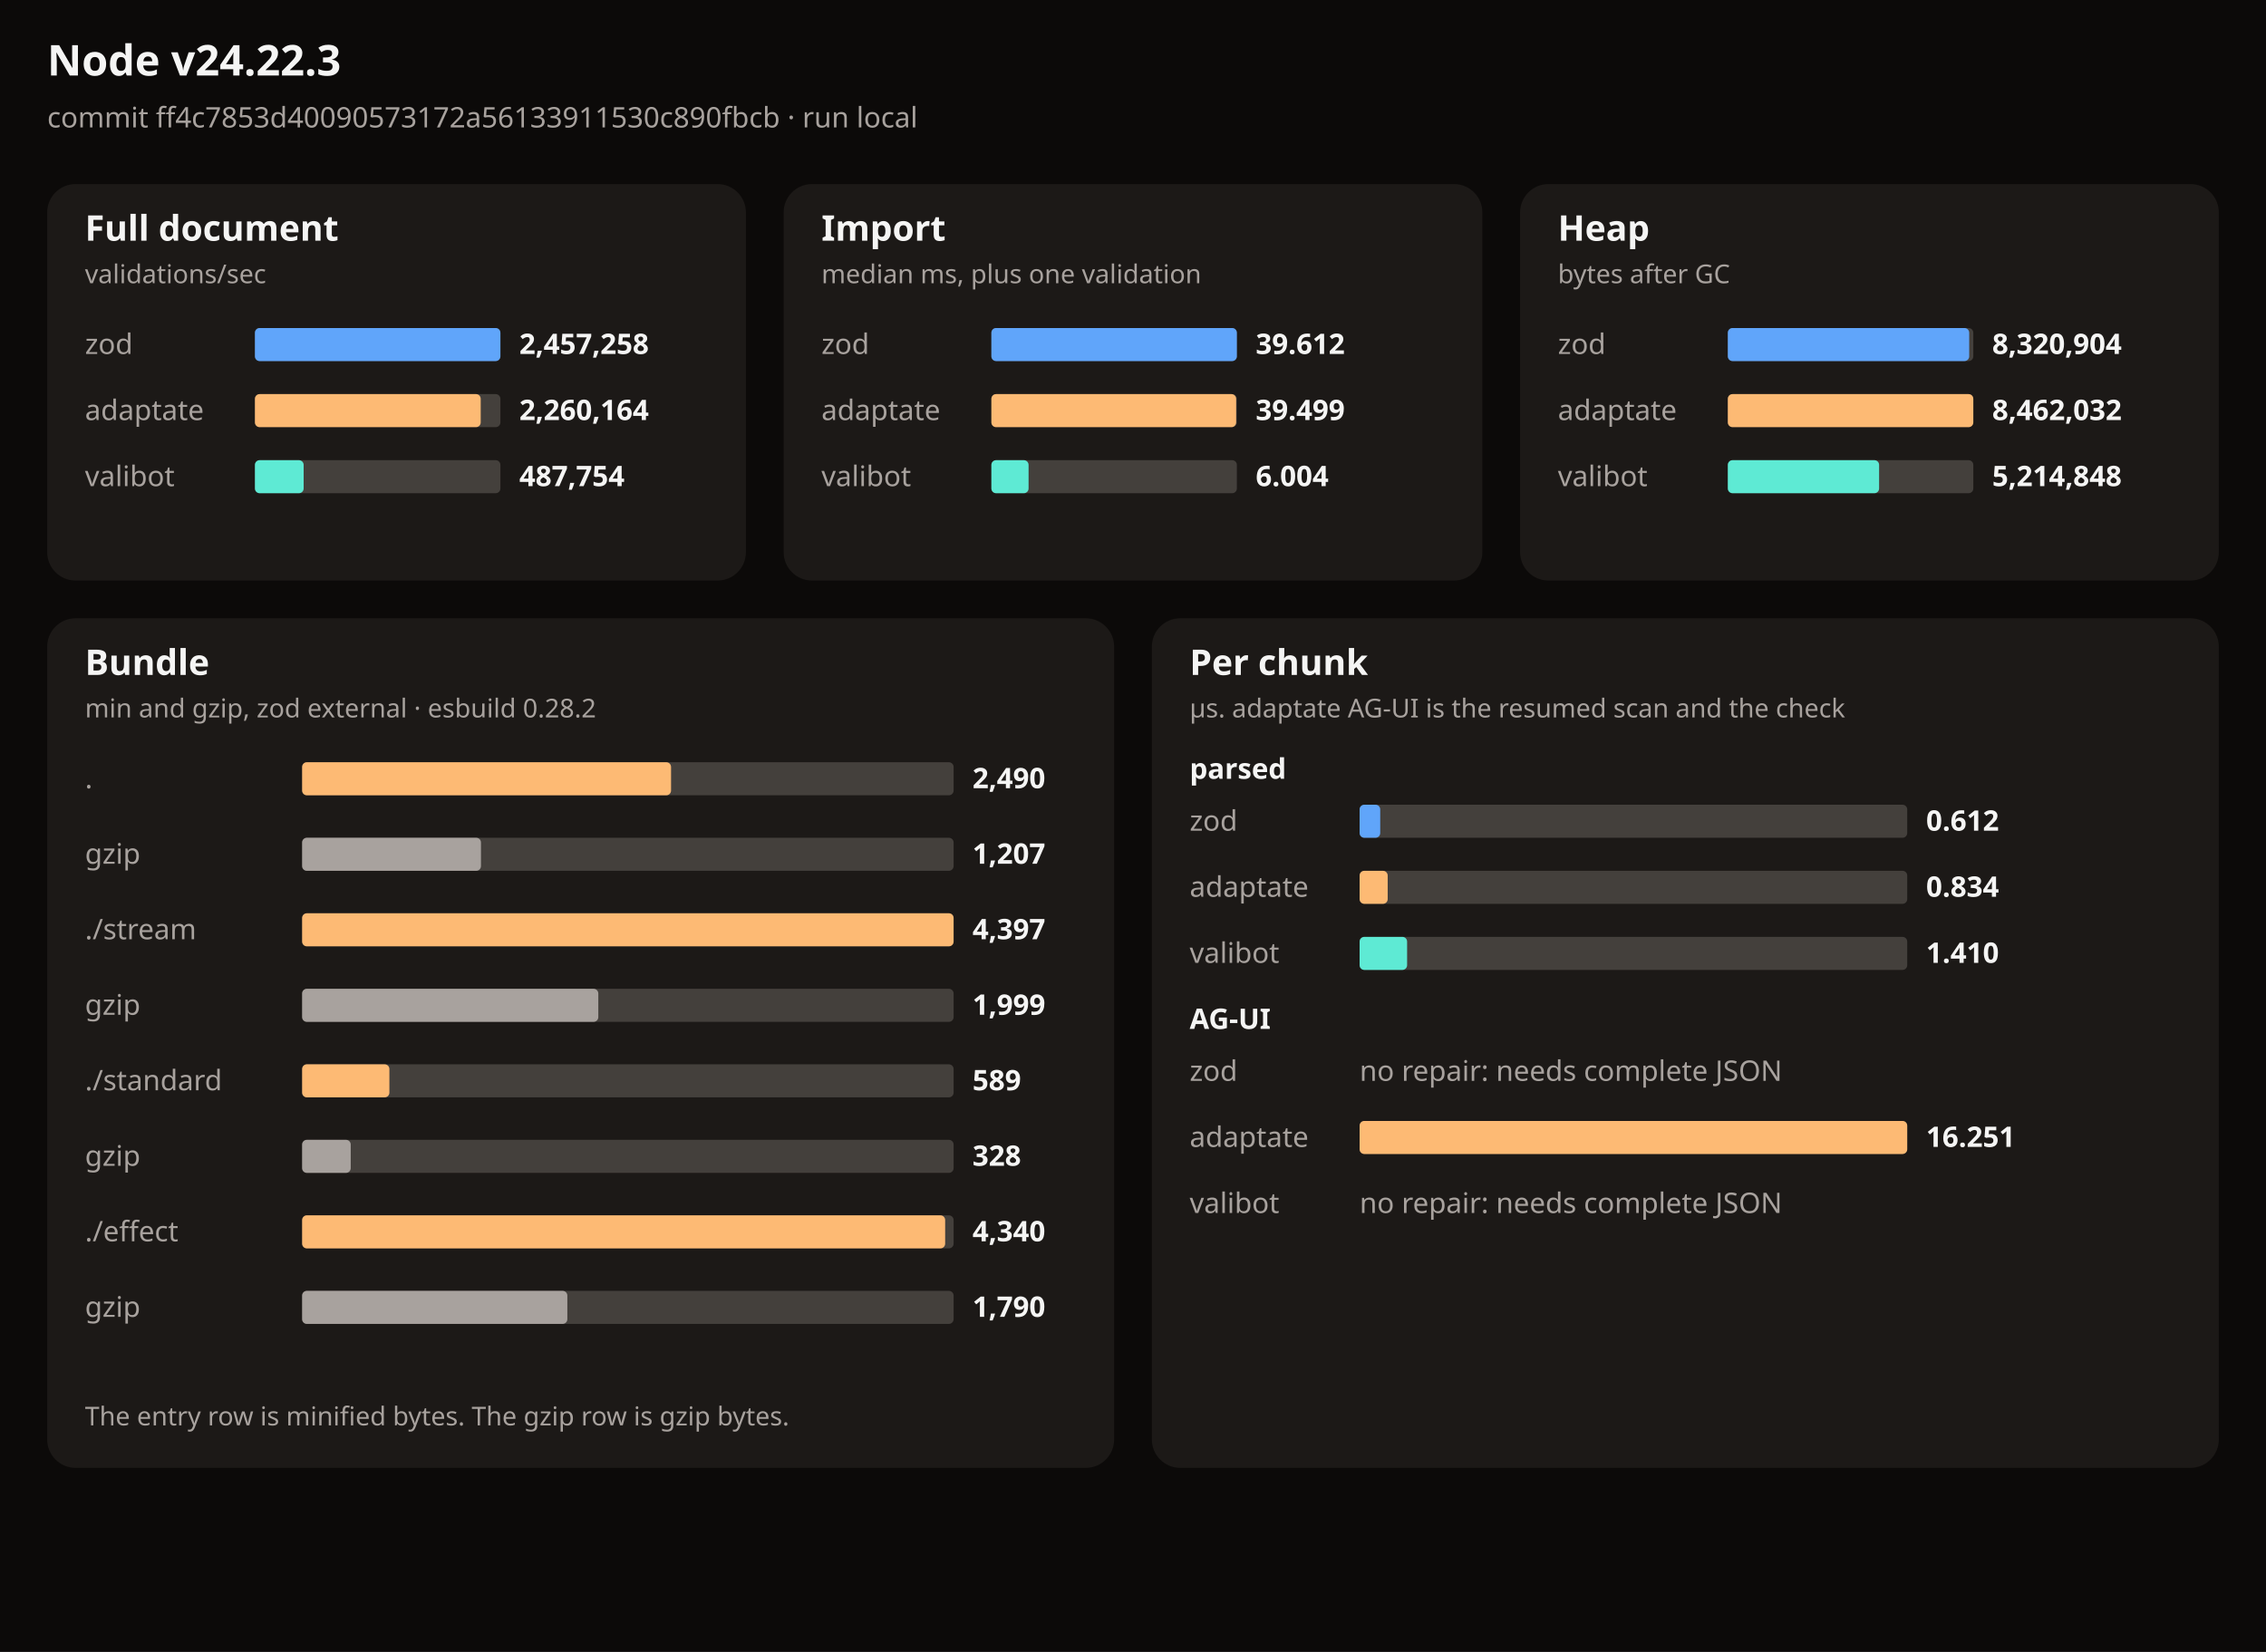
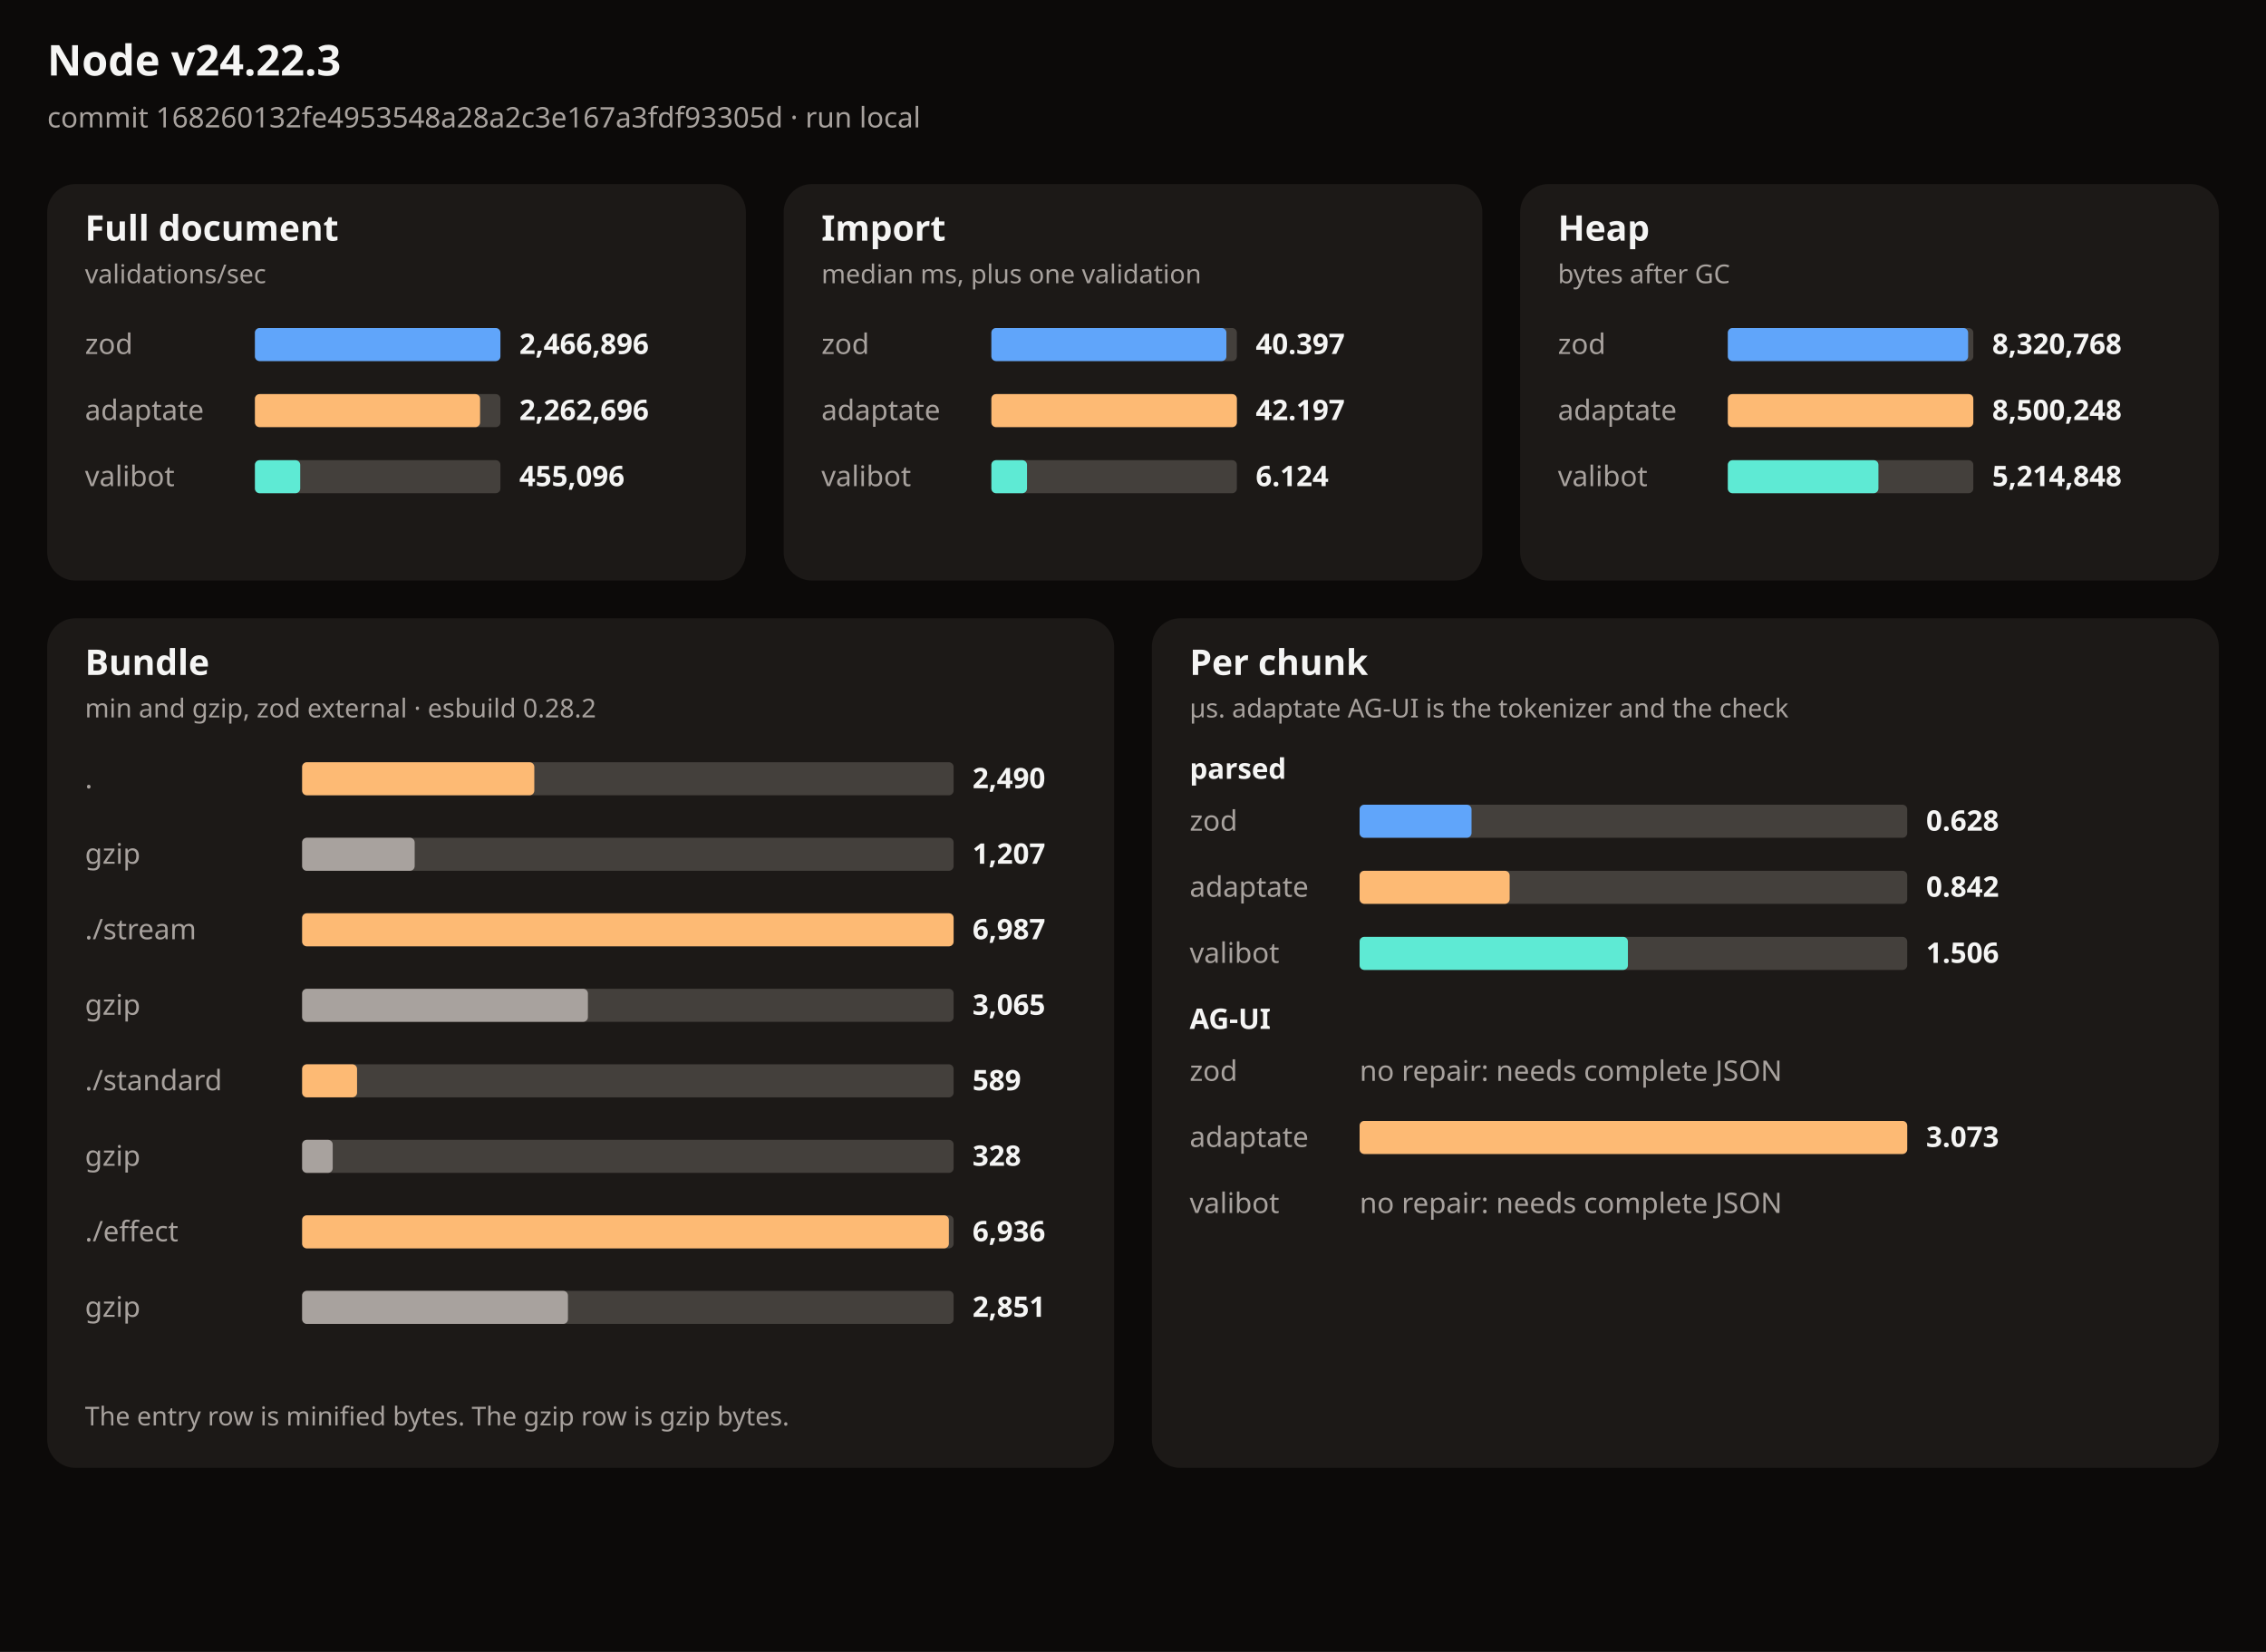
<svg xmlns="http://www.w3.org/2000/svg" width="960" height="700" viewBox="0 0 960 700" role="img">
  <rect width="960" height="700" fill="#0c0a09" />
  <text x="20" y="32" fill="#f5f5f4" font-family="ui-sans-serif, system-ui, sans-serif" font-size="18" font-weight="700">Node v24.22.3</text>
-   <text x="20" y="54" fill="#a8a29e" font-family="ui-sans-serif, system-ui, sans-serif" font-size="12" font-weight="400">commit ff4c7853d40090573172a56133911530c890fbcb · run local</text>
+   <text x="20" y="54" fill="#a8a29e" font-family="ui-sans-serif, system-ui, sans-serif" font-size="12" font-weight="400">commit 168260132fe4953548a28a2c3e167a3fdf93305d · run local</text>
  <rect x="20" y="78" width="296" height="168" rx="12" fill="#1c1917" />
  <text x="36" y="102" fill="#f5f5f4" font-family="ui-sans-serif, system-ui, sans-serif" font-size="15" font-weight="700">Full document</text>
  <text x="36" y="120" fill="#a8a29e" font-family="ui-sans-serif, system-ui, sans-serif" font-size="11" font-weight="400">validations/sec</text>
  <text x="36" y="150" fill="#a8a29e" font-family="ui-sans-serif, system-ui, sans-serif" font-size="12" font-weight="400">zod</text>
  <rect x="108" y="139" width="104" height="14" rx="2" fill="#44403c" />
  <rect x="108" y="139" width="104" height="14" rx="2" fill="#60a5fa" />
-   <text x="220" y="150" fill="#f5f5f4" font-family="ui-sans-serif, system-ui, sans-serif" font-size="12" font-weight="600">2,457,258</text>
+   <text x="220" y="150" fill="#f5f5f4" font-family="ui-sans-serif, system-ui, sans-serif" font-size="12" font-weight="600">2,466,896</text>
  <text x="36" y="178" fill="#a8a29e" font-family="ui-sans-serif, system-ui, sans-serif" font-size="12" font-weight="400">adaptate</text>
  <rect x="108" y="167" width="104" height="14" rx="2" fill="#44403c" />
-   <rect x="108" y="167" width="95.658" height="14" rx="2" fill="#fdba74" />
-   <text x="220" y="178" fill="#f5f5f4" font-family="ui-sans-serif, system-ui, sans-serif" font-size="12" font-weight="600">2,260,164</text>
+   <rect x="108" y="167" width="95.391" height="14" rx="2" fill="#fdba74" />
+   <text x="220" y="178" fill="#f5f5f4" font-family="ui-sans-serif, system-ui, sans-serif" font-size="12" font-weight="600">2,262,696</text>
  <text x="36" y="206" fill="#a8a29e" font-family="ui-sans-serif, system-ui, sans-serif" font-size="12" font-weight="400">valibot</text>
  <rect x="108" y="195" width="104" height="14" rx="2" fill="#44403c" />
-   <rect x="108" y="195" width="20.643" height="14" rx="2" fill="#5eead4" />
-   <text x="220" y="206" fill="#f5f5f4" font-family="ui-sans-serif, system-ui, sans-serif" font-size="12" font-weight="600">487,754</text>
+   <rect x="108" y="195" width="19.186" height="14" rx="2" fill="#5eead4" />
+   <text x="220" y="206" fill="#f5f5f4" font-family="ui-sans-serif, system-ui, sans-serif" font-size="12" font-weight="600">455,096</text>
  <rect x="332" y="78" width="296" height="168" rx="12" fill="#1c1917" />
  <text x="348" y="102" fill="#f5f5f4" font-family="ui-sans-serif, system-ui, sans-serif" font-size="15" font-weight="700">Import</text>
  <text x="348" y="120" fill="#a8a29e" font-family="ui-sans-serif, system-ui, sans-serif" font-size="11" font-weight="400">median ms, plus one validation</text>
  <text x="348" y="150" fill="#a8a29e" font-family="ui-sans-serif, system-ui, sans-serif" font-size="12" font-weight="400">zod</text>
  <rect x="420" y="139" width="104" height="14" rx="2" fill="#44403c" />
-   <rect x="420" y="139" width="104" height="14" rx="2" fill="#60a5fa" />
-   <text x="532" y="150" fill="#f5f5f4" font-family="ui-sans-serif, system-ui, sans-serif" font-size="12" font-weight="600">39.612</text>
+   <rect x="420" y="139" width="99.565" height="14" rx="2" fill="#60a5fa" />
+   <text x="532" y="150" fill="#f5f5f4" font-family="ui-sans-serif, system-ui, sans-serif" font-size="12" font-weight="600">40.397</text>
  <text x="348" y="178" fill="#a8a29e" font-family="ui-sans-serif, system-ui, sans-serif" font-size="12" font-weight="400">adaptate</text>
  <rect x="420" y="167" width="104" height="14" rx="2" fill="#44403c" />
-   <rect x="420" y="167" width="103.702" height="14" rx="2" fill="#fdba74" />
-   <text x="532" y="178" fill="#f5f5f4" font-family="ui-sans-serif, system-ui, sans-serif" font-size="12" font-weight="600">39.499</text>
+   <rect x="420" y="167" width="104" height="14" rx="2" fill="#fdba74" />
+   <text x="532" y="178" fill="#f5f5f4" font-family="ui-sans-serif, system-ui, sans-serif" font-size="12" font-weight="600">42.197</text>
  <text x="348" y="206" fill="#a8a29e" font-family="ui-sans-serif, system-ui, sans-serif" font-size="12" font-weight="400">valibot</text>
  <rect x="420" y="195" width="104" height="14" rx="2" fill="#44403c" />
-   <rect x="420" y="195" width="15.762" height="14" rx="2" fill="#5eead4" />
-   <text x="532" y="206" fill="#f5f5f4" font-family="ui-sans-serif, system-ui, sans-serif" font-size="12" font-weight="600">6.004</text>
+   <rect x="420" y="195" width="15.093" height="14" rx="2" fill="#5eead4" />
+   <text x="532" y="206" fill="#f5f5f4" font-family="ui-sans-serif, system-ui, sans-serif" font-size="12" font-weight="600">6.124</text>
  <rect x="644" y="78" width="296" height="168" rx="12" fill="#1c1917" />
  <text x="660" y="102" fill="#f5f5f4" font-family="ui-sans-serif, system-ui, sans-serif" font-size="15" font-weight="700">Heap</text>
  <text x="660" y="120" fill="#a8a29e" font-family="ui-sans-serif, system-ui, sans-serif" font-size="11" font-weight="400">bytes after GC</text>
  <text x="660" y="150" fill="#a8a29e" font-family="ui-sans-serif, system-ui, sans-serif" font-size="12" font-weight="400">zod</text>
  <rect x="732" y="139" width="104" height="14" rx="2" fill="#44403c" />
-   <rect x="732" y="139" width="102.266" height="14" rx="2" fill="#60a5fa" />
-   <text x="844" y="150" fill="#f5f5f4" font-family="ui-sans-serif, system-ui, sans-serif" font-size="12" font-weight="600">8,320,904</text>
+   <rect x="732" y="139" width="101.804" height="14" rx="2" fill="#60a5fa" />
+   <text x="844" y="150" fill="#f5f5f4" font-family="ui-sans-serif, system-ui, sans-serif" font-size="12" font-weight="600">8,320,768</text>
  <text x="660" y="178" fill="#a8a29e" font-family="ui-sans-serif, system-ui, sans-serif" font-size="12" font-weight="400">adaptate</text>
  <rect x="732" y="167" width="104" height="14" rx="2" fill="#44403c" />
  <rect x="732" y="167" width="104" height="14" rx="2" fill="#fdba74" />
-   <text x="844" y="178" fill="#f5f5f4" font-family="ui-sans-serif, system-ui, sans-serif" font-size="12" font-weight="600">8,462,032</text>
+   <text x="844" y="178" fill="#f5f5f4" font-family="ui-sans-serif, system-ui, sans-serif" font-size="12" font-weight="600">8,500,248</text>
  <text x="660" y="206" fill="#a8a29e" font-family="ui-sans-serif, system-ui, sans-serif" font-size="12" font-weight="400">valibot</text>
  <rect x="732" y="195" width="104" height="14" rx="2" fill="#44403c" />
-   <rect x="732" y="195" width="64.091" height="14" rx="2" fill="#5eead4" />
+   <rect x="732" y="195" width="63.803" height="14" rx="2" fill="#5eead4" />
  <text x="844" y="206" fill="#f5f5f4" font-family="ui-sans-serif, system-ui, sans-serif" font-size="12" font-weight="600">5,214,848</text>
  <rect x="20" y="262" width="452" height="360" rx="12" fill="#1c1917" />
  <text x="36" y="286" fill="#f5f5f4" font-family="ui-sans-serif, system-ui, sans-serif" font-size="15" font-weight="700">Bundle</text>
  <text x="36" y="304" fill="#a8a29e" font-family="ui-sans-serif, system-ui, sans-serif" font-size="11" font-weight="400">min and gzip, zod external · esbuild 0.28.2</text>
  <text x="36" y="334" fill="#a8a29e" font-family="ui-sans-serif, system-ui, sans-serif" font-size="12" font-weight="400">.</text>
  <rect x="128" y="323" width="276" height="14" rx="2" fill="#44403c" />
-   <rect x="128" y="323" width="156.297" height="14" rx="2" fill="#fdba74" />
+   <rect x="128" y="323" width="98.36" height="14" rx="2" fill="#fdba74" />
  <text x="412" y="334" fill="#f5f5f4" font-family="ui-sans-serif, system-ui, sans-serif" font-size="12" font-weight="600">2,490</text>
  <text x="36" y="366" fill="#a8a29e" font-family="ui-sans-serif, system-ui, sans-serif" font-size="12" font-weight="400">gzip</text>
  <rect x="128" y="355" width="276" height="14" rx="2" fill="#44403c" />
-   <rect x="128" y="355" width="75.763" height="14" rx="2" fill="#a8a29e" />
+   <rect x="128" y="355" width="47.679" height="14" rx="2" fill="#a8a29e" />
  <text x="412" y="366" fill="#f5f5f4" font-family="ui-sans-serif, system-ui, sans-serif" font-size="12" font-weight="600">1,207</text>
  <text x="36" y="398" fill="#a8a29e" font-family="ui-sans-serif, system-ui, sans-serif" font-size="12" font-weight="400">./stream</text>
  <rect x="128" y="387" width="276" height="14" rx="2" fill="#44403c" />
  <rect x="128" y="387" width="276" height="14" rx="2" fill="#fdba74" />
-   <text x="412" y="398" fill="#f5f5f4" font-family="ui-sans-serif, system-ui, sans-serif" font-size="12" font-weight="600">4,397</text>
+   <text x="412" y="398" fill="#f5f5f4" font-family="ui-sans-serif, system-ui, sans-serif" font-size="12" font-weight="600">6,987</text>
  <text x="36" y="430" fill="#a8a29e" font-family="ui-sans-serif, system-ui, sans-serif" font-size="12" font-weight="400">gzip</text>
  <rect x="128" y="419" width="276" height="14" rx="2" fill="#44403c" />
-   <rect x="128" y="419" width="125.477" height="14" rx="2" fill="#a8a29e" />
-   <text x="412" y="430" fill="#f5f5f4" font-family="ui-sans-serif, system-ui, sans-serif" font-size="12" font-weight="600">1,999</text>
+   <rect x="128" y="419" width="121.073" height="14" rx="2" fill="#a8a29e" />
+   <text x="412" y="430" fill="#f5f5f4" font-family="ui-sans-serif, system-ui, sans-serif" font-size="12" font-weight="600">3,065</text>
  <text x="36" y="462" fill="#a8a29e" font-family="ui-sans-serif, system-ui, sans-serif" font-size="12" font-weight="400">./standard</text>
  <rect x="128" y="451" width="276" height="14" rx="2" fill="#44403c" />
-   <rect x="128" y="451" width="36.972" height="14" rx="2" fill="#fdba74" />
+   <rect x="128" y="451" width="23.267" height="14" rx="2" fill="#fdba74" />
  <text x="412" y="462" fill="#f5f5f4" font-family="ui-sans-serif, system-ui, sans-serif" font-size="12" font-weight="600">589</text>
  <text x="36" y="494" fill="#a8a29e" font-family="ui-sans-serif, system-ui, sans-serif" font-size="12" font-weight="400">gzip</text>
  <rect x="128" y="483" width="276" height="14" rx="2" fill="#44403c" />
-   <rect x="128" y="483" width="20.589" height="14" rx="2" fill="#a8a29e" />
+   <rect x="128" y="483" width="12.957" height="14" rx="2" fill="#a8a29e" />
  <text x="412" y="494" fill="#f5f5f4" font-family="ui-sans-serif, system-ui, sans-serif" font-size="12" font-weight="600">328</text>
  <text x="36" y="526" fill="#a8a29e" font-family="ui-sans-serif, system-ui, sans-serif" font-size="12" font-weight="400">./effect</text>
  <rect x="128" y="515" width="276" height="14" rx="2" fill="#44403c" />
-   <rect x="128" y="515" width="272.422" height="14" rx="2" fill="#fdba74" />
-   <text x="412" y="526" fill="#f5f5f4" font-family="ui-sans-serif, system-ui, sans-serif" font-size="12" font-weight="600">4,340</text>
+   <rect x="128" y="515" width="273.985" height="14" rx="2" fill="#fdba74" />
+   <text x="412" y="526" fill="#f5f5f4" font-family="ui-sans-serif, system-ui, sans-serif" font-size="12" font-weight="600">6,936</text>
  <text x="36" y="558" fill="#a8a29e" font-family="ui-sans-serif, system-ui, sans-serif" font-size="12" font-weight="400">gzip</text>
  <rect x="128" y="547" width="276" height="14" rx="2" fill="#44403c" />
-   <rect x="128" y="547" width="112.358" height="14" rx="2" fill="#a8a29e" />
-   <text x="412" y="558" fill="#f5f5f4" font-family="ui-sans-serif, system-ui, sans-serif" font-size="12" font-weight="600">1,790</text>
+   <rect x="128" y="547" width="112.62" height="14" rx="2" fill="#a8a29e" />
+   <text x="412" y="558" fill="#f5f5f4" font-family="ui-sans-serif, system-ui, sans-serif" font-size="12" font-weight="600">2,851</text>
  <text x="36" y="604" fill="#a8a29e" font-family="ui-sans-serif, system-ui, sans-serif" font-size="11" font-weight="400">The entry row is minified bytes. The gzip row is gzip bytes.</text>
  <rect x="488" y="262" width="452" height="360" rx="12" fill="#1c1917" />
  <text x="504" y="286" fill="#f5f5f4" font-family="ui-sans-serif, system-ui, sans-serif" font-size="15" font-weight="700">Per chunk</text>
-   <text x="504" y="304" fill="#a8a29e" font-family="ui-sans-serif, system-ui, sans-serif" font-size="11" font-weight="400">µs. adaptate AG-UI is the resumed scan and the check</text>
+   <text x="504" y="304" fill="#a8a29e" font-family="ui-sans-serif, system-ui, sans-serif" font-size="11" font-weight="400">µs. adaptate AG-UI is the tokenizer and the check</text>
  <text x="504" y="330" fill="#f5f5f4" font-family="ui-sans-serif, system-ui, sans-serif" font-size="12" font-weight="700">parsed</text>
  <text x="504" y="352" fill="#a8a29e" font-family="ui-sans-serif, system-ui, sans-serif" font-size="12" font-weight="400">zod</text>
  <rect x="576" y="341" width="232" height="14" rx="2" fill="#44403c" />
-   <rect x="576" y="341" width="8.741" height="14" rx="2" fill="#60a5fa" />
-   <text x="816" y="352" fill="#f5f5f4" font-family="ui-sans-serif, system-ui, sans-serif" font-size="12" font-weight="600">0.612</text>
+   <rect x="576" y="341" width="47.42" height="14" rx="2" fill="#60a5fa" />
+   <text x="816" y="352" fill="#f5f5f4" font-family="ui-sans-serif, system-ui, sans-serif" font-size="12" font-weight="600">0.628</text>
  <text x="504" y="380" fill="#a8a29e" font-family="ui-sans-serif, system-ui, sans-serif" font-size="12" font-weight="400">adaptate</text>
  <rect x="576" y="369" width="232" height="14" rx="2" fill="#44403c" />
-   <rect x="576" y="369" width="11.901" height="14" rx="2" fill="#fdba74" />
-   <text x="816" y="380" fill="#f5f5f4" font-family="ui-sans-serif, system-ui, sans-serif" font-size="12" font-weight="600">0.834</text>
+   <rect x="576" y="369" width="63.566" height="14" rx="2" fill="#fdba74" />
+   <text x="816" y="380" fill="#f5f5f4" font-family="ui-sans-serif, system-ui, sans-serif" font-size="12" font-weight="600">0.842</text>
  <text x="504" y="408" fill="#a8a29e" font-family="ui-sans-serif, system-ui, sans-serif" font-size="12" font-weight="400">valibot</text>
  <rect x="576" y="397" width="232" height="14" rx="2" fill="#44403c" />
-   <rect x="576" y="397" width="20.127" height="14" rx="2" fill="#5eead4" />
-   <text x="816" y="408" fill="#f5f5f4" font-family="ui-sans-serif, system-ui, sans-serif" font-size="12" font-weight="600">1.410</text>
+   <rect x="576" y="397" width="113.675" height="14" rx="2" fill="#5eead4" />
+   <text x="816" y="408" fill="#f5f5f4" font-family="ui-sans-serif, system-ui, sans-serif" font-size="12" font-weight="600">1.506</text>
  <text x="504" y="436" fill="#f5f5f4" font-family="ui-sans-serif, system-ui, sans-serif" font-size="12" font-weight="700">AG-UI</text>
  <text x="504" y="458" fill="#a8a29e" font-family="ui-sans-serif, system-ui, sans-serif" font-size="12" font-weight="400">zod</text>
  <text x="576" y="458" fill="#a8a29e" font-family="ui-sans-serif, system-ui, sans-serif" font-size="12" font-weight="400">no repair: needs complete JSON</text>
  <text x="504" y="486" fill="#a8a29e" font-family="ui-sans-serif, system-ui, sans-serif" font-size="12" font-weight="400">adaptate</text>
  <rect x="576" y="475" width="232" height="14" rx="2" fill="#44403c" />
  <rect x="576" y="475" width="232" height="14" rx="2" fill="#fdba74" />
-   <text x="816" y="486" fill="#f5f5f4" font-family="ui-sans-serif, system-ui, sans-serif" font-size="12" font-weight="600">16.251</text>
+   <text x="816" y="486" fill="#f5f5f4" font-family="ui-sans-serif, system-ui, sans-serif" font-size="12" font-weight="600">3.073</text>
  <text x="504" y="514" fill="#a8a29e" font-family="ui-sans-serif, system-ui, sans-serif" font-size="12" font-weight="400">valibot</text>
  <text x="576" y="514" fill="#a8a29e" font-family="ui-sans-serif, system-ui, sans-serif" font-size="12" font-weight="400">no repair: needs complete JSON</text>
</svg>
